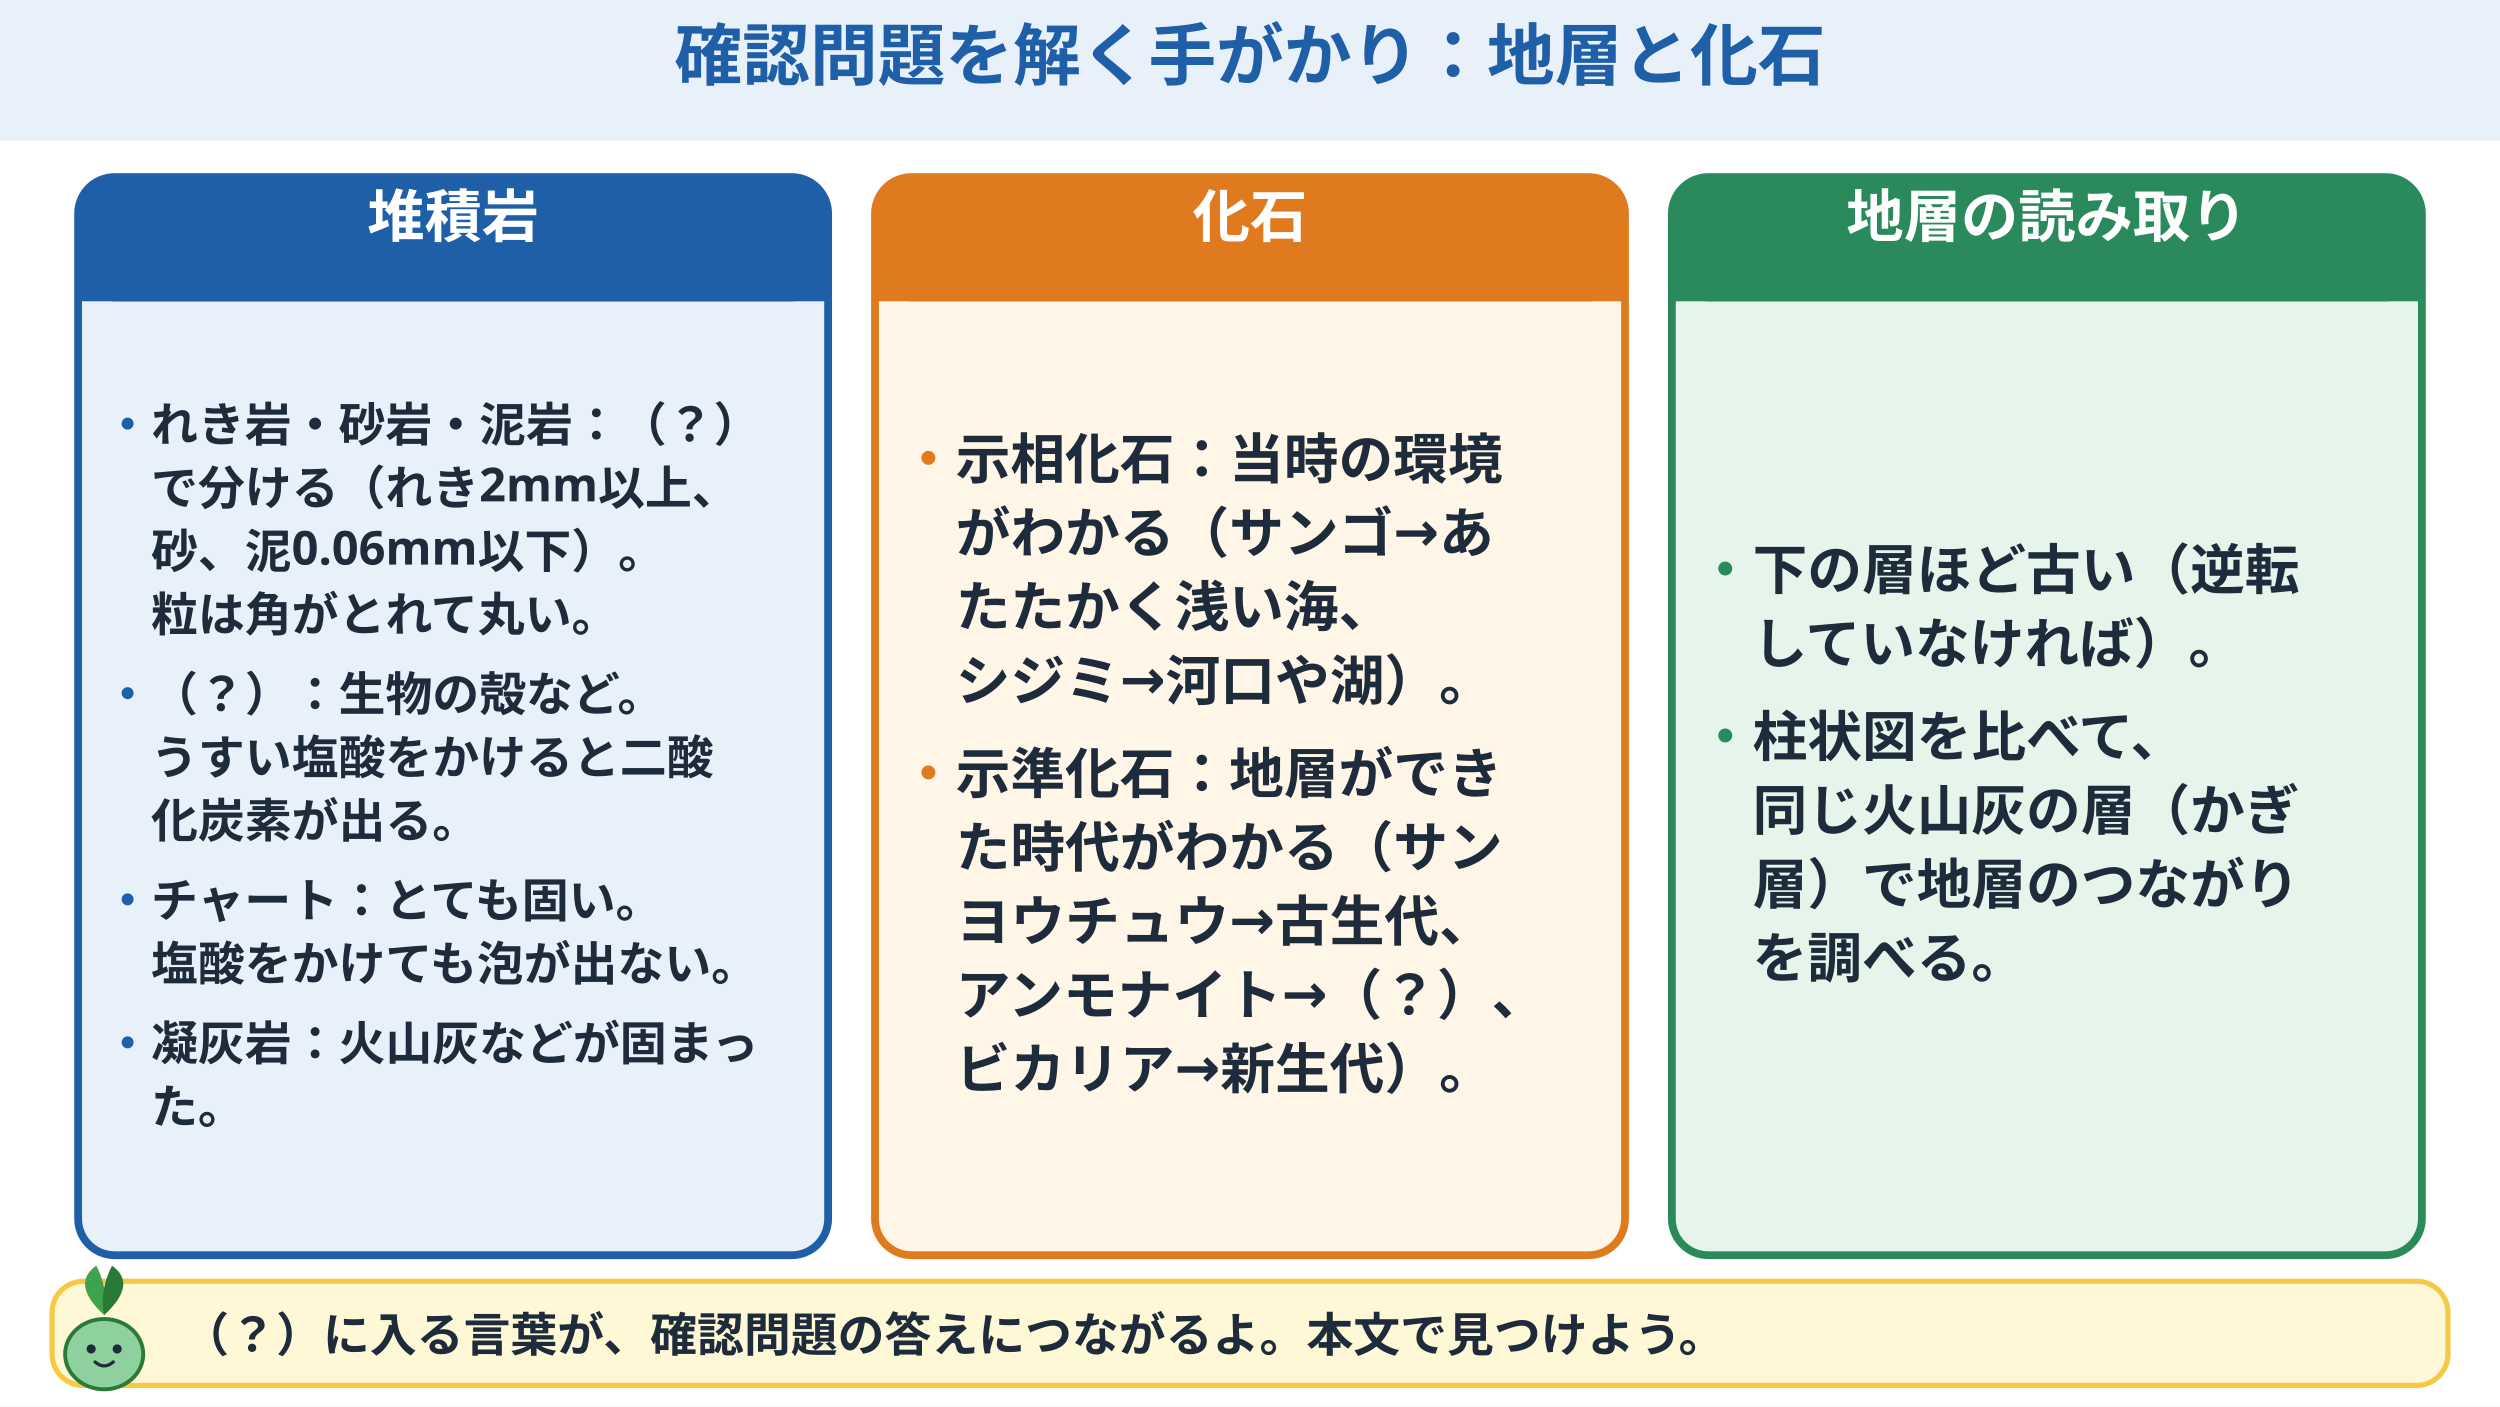
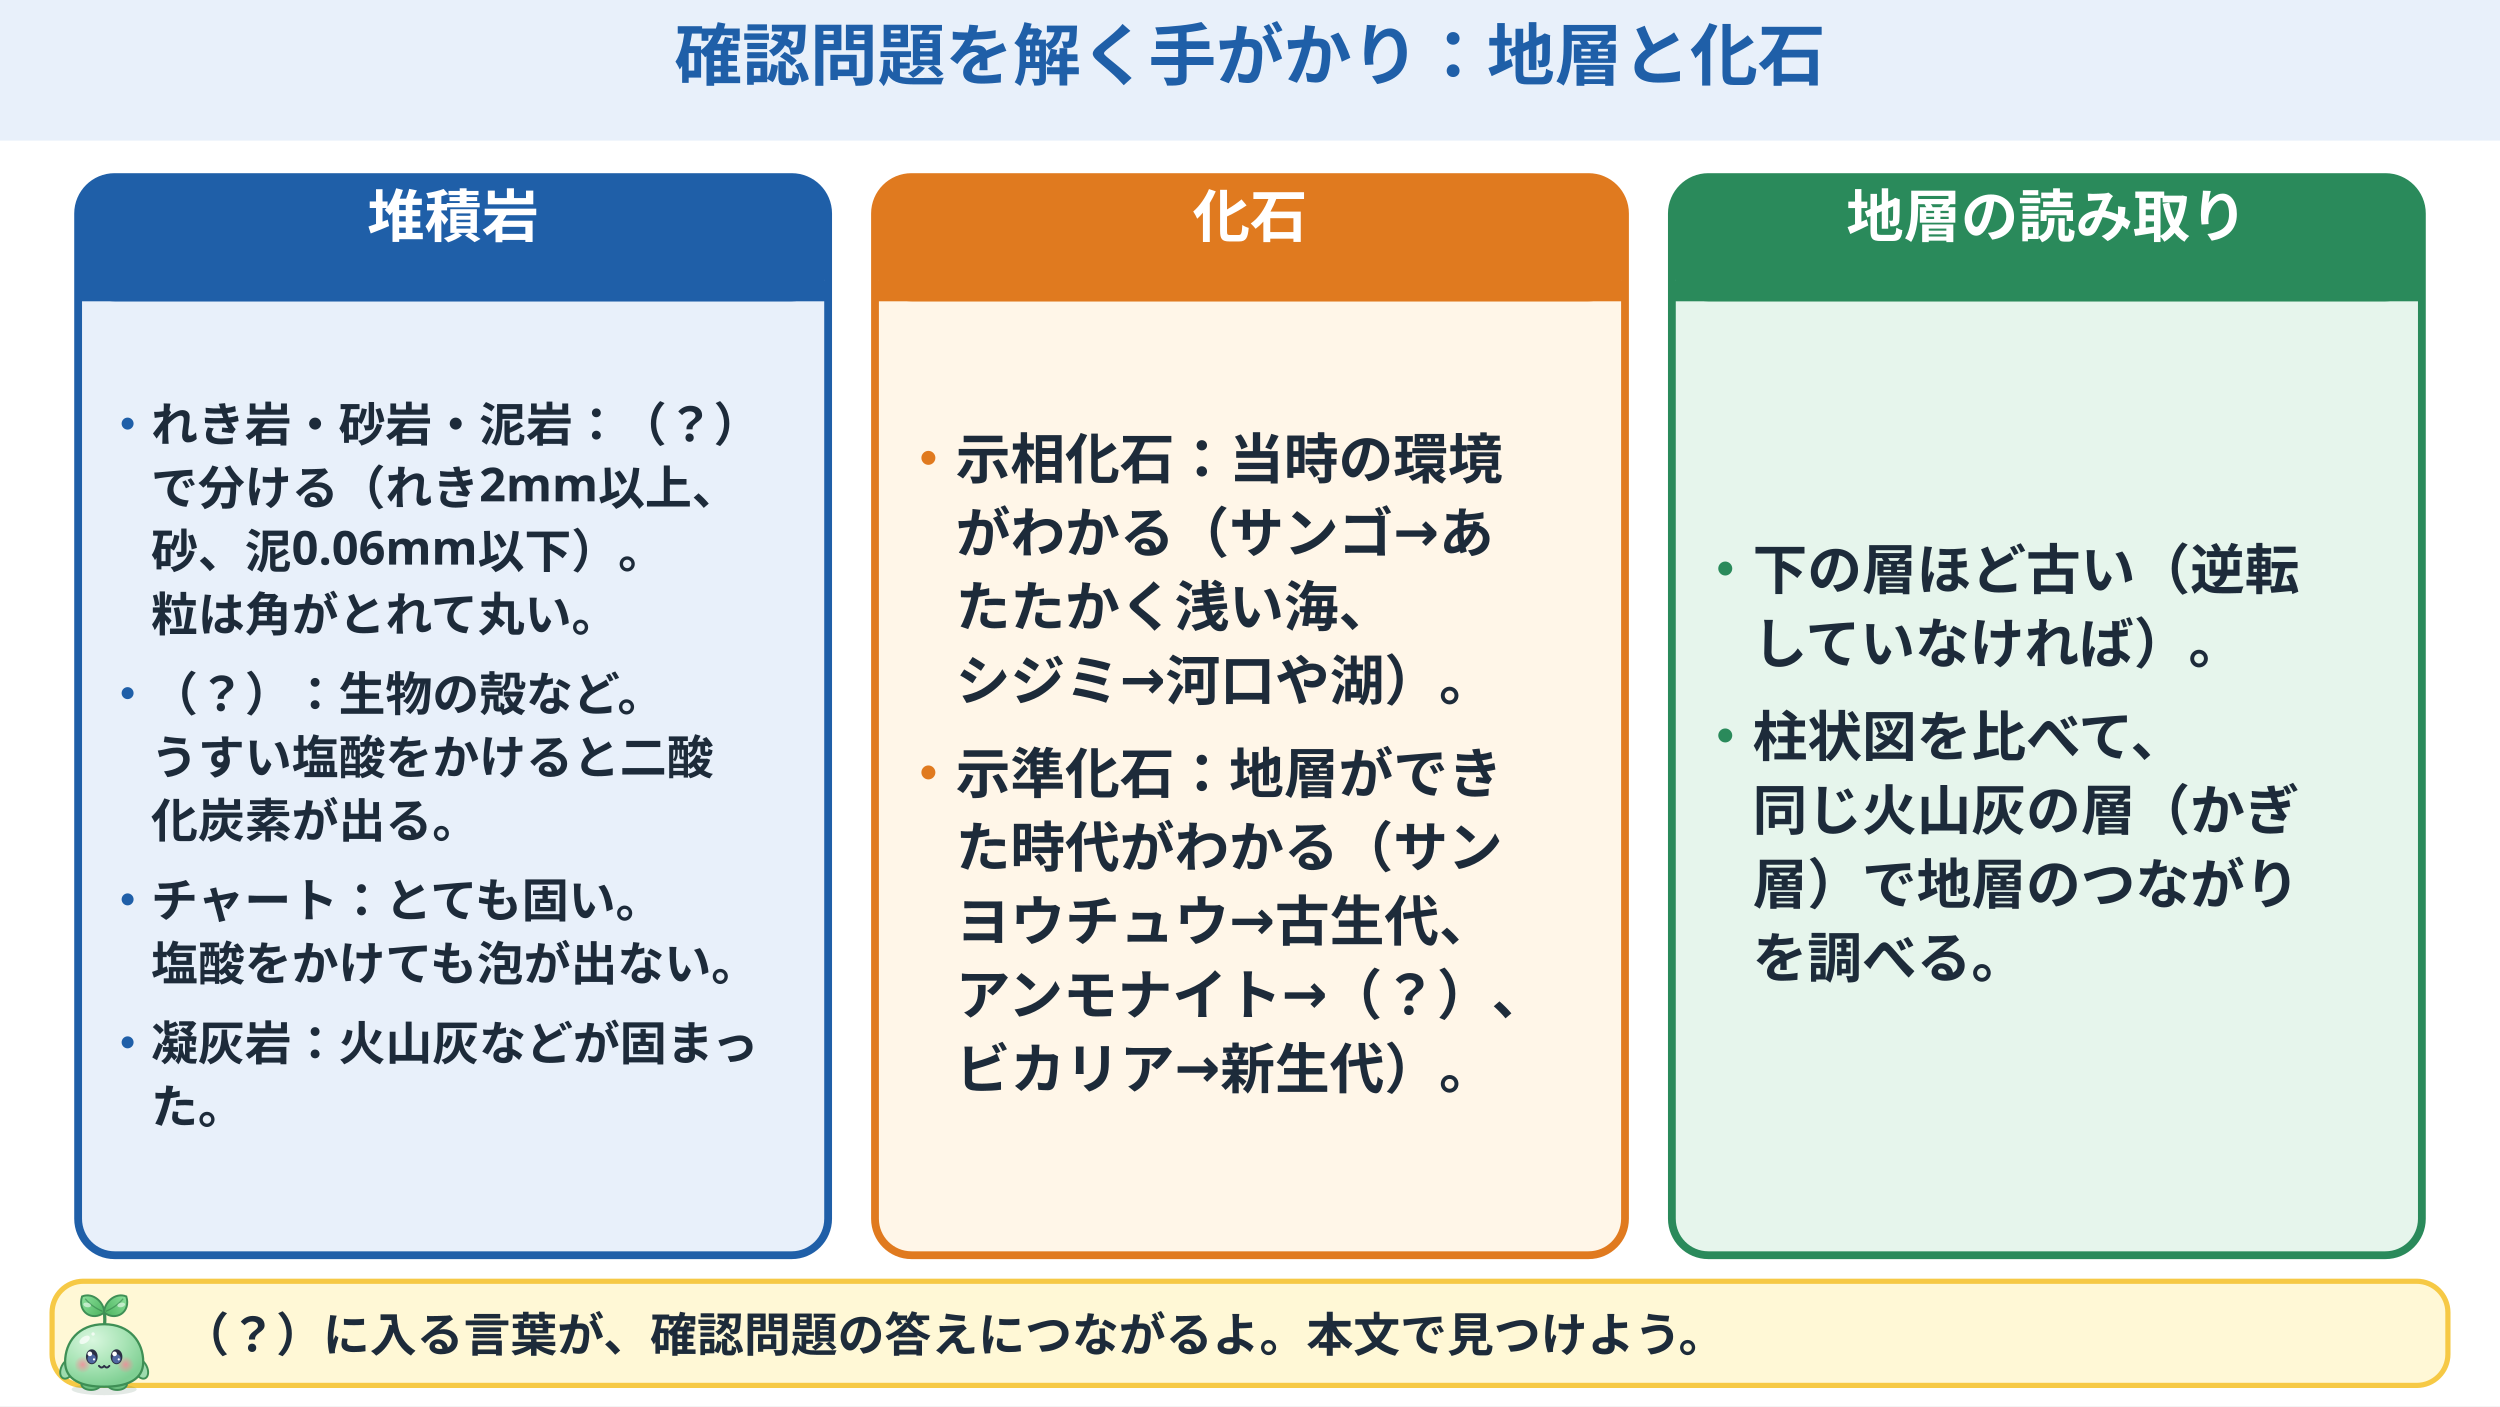
<svg xmlns="http://www.w3.org/2000/svg" viewBox="0 0 960 540" width="960" height="540" font-family="&quot;Hiragino Sans&quot;,&quot;Hiragino Kaku Gothic ProN&quot;,&quot;Noto Sans JP&quot;,&quot;Yu Gothic&quot;,sans-serif" role="img" aria-label="確認問題を解く手がかり：地層と化石">
  <rect width="960" height="540" fill="#ffffff" />
  <rect x="0.0" y="0.0" width="960.0" height="54.0" rx="0" fill="#e8f0fa" />
  <text x="480.0" y="30.6" font-size="26" font-weight="800" fill="#1f5fa8" text-anchor="middle" data-box="title">確認問題を解く手がかり：地層と化石</text>
  <g data-id="b2">
    <rect x="30.0" y="68.0" width="288.0" height="414.0" rx="14" fill="#e8f0fa" stroke="#1f5fa8" stroke-width="3" />
    <rect x="30.0" y="68.0" width="288.0" height="47.7" rx="14" fill="#1f5fa8" />
    <rect x="30.0" y="107.7" width="288.0" height="8.0" rx="0" fill="#1f5fa8" />
    <text x="174.0" y="91.0" font-size="22" font-weight="800" fill="#fff" text-anchor="middle" data-box="b2">堆積岩</text>
    <text x="40.0" y="169.5" font-size="18" font-weight="700" fill="#1f5fa8" text-anchor="start" data-box="b2">・</text>
    <text x="58.0" y="169.5" font-size="18" font-weight="700" fill="#1d2b3a" text-anchor="start" data-box="b2">れき岩・砂岩・泥岩：（？）</text>
    <text x="58.0" y="193.8" font-size="18" font-weight="700" fill="#1d2b3a" text-anchor="start" data-box="b2">で分ける（れき2mm以上、</text>
    <text x="58.0" y="218.1" font-size="18" font-weight="700" fill="#1d2b3a" text-anchor="start" data-box="b2">砂、泥0.06mm以下）。</text>
    <text x="58.0" y="242.4" font-size="18" font-weight="700" fill="#1d2b3a" text-anchor="start" data-box="b2">粒は角がとれて丸い。</text>
    <text x="40.0" y="273.0" font-size="18" font-weight="700" fill="#1f5fa8" text-anchor="start" data-box="b2">・</text>
    <text x="58.0" y="273.0" font-size="18" font-weight="700" fill="#1d2b3a" text-anchor="start" data-box="b2">（？）：生物の殻など。</text>
    <text x="58.0" y="297.3" font-size="18" font-weight="700" fill="#1d2b3a" text-anchor="start" data-box="b2">うすい塩酸をかけると二酸</text>
    <text x="58.0" y="321.6" font-size="18" font-weight="700" fill="#1d2b3a" text-anchor="start" data-box="b2">化炭素が出る。</text>
    <text x="40.0" y="352.2" font-size="18" font-weight="700" fill="#1f5fa8" text-anchor="start" data-box="b2">・</text>
    <text x="58.0" y="352.2" font-size="18" font-weight="700" fill="#1d2b3a" text-anchor="start" data-box="b2">チャート：とても固い。</text>
    <text x="58.0" y="376.5" font-size="18" font-weight="700" fill="#1d2b3a" text-anchor="start" data-box="b2">塩酸をかけても泡が出ない。</text>
    <text x="40.0" y="407.1" font-size="18" font-weight="700" fill="#1f5fa8" text-anchor="start" data-box="b2">・</text>
    <text x="58.0" y="407.1" font-size="18" font-weight="700" fill="#1d2b3a" text-anchor="start" data-box="b2">凝灰岩：火山灰などが固まっ</text>
    <text x="58.0" y="431.4" font-size="18" font-weight="700" fill="#1d2b3a" text-anchor="start" data-box="b2">た。</text>
  </g>
  <g data-id="b23">
    <rect x="336.0" y="68.0" width="288.0" height="414.0" rx="14" fill="#fff6e8" stroke="#e07a1f" stroke-width="3" />
    <rect x="336.0" y="68.0" width="288.0" height="47.7" rx="14" fill="#e07a1f" />
    <rect x="336.0" y="107.7" width="288.0" height="8.0" rx="0" fill="#e07a1f" />
    <text x="480.0" y="91.0" font-size="22" font-weight="800" fill="#fff" text-anchor="middle" data-box="b23">化石</text>
    <text x="346.0" y="183.8" font-size="21" font-weight="700" fill="#e07a1f" text-anchor="start" data-box="b23">・</text>
    <text x="367.0" y="183.8" font-size="21" font-weight="700" fill="#1d2b3a" text-anchor="start" data-box="b23">示相化石：当時の環境</text>
    <text x="367.0" y="212.2" font-size="21" font-weight="700" fill="#1d2b3a" text-anchor="start" data-box="b23">がわかる（サンゴ→あ</text>
    <text x="367.0" y="240.5" font-size="21" font-weight="700" fill="#1d2b3a" text-anchor="start" data-box="b23">たたかく浅い海、</text>
    <text x="367.0" y="268.9" font-size="21" font-weight="700" fill="#1d2b3a" text-anchor="start" data-box="b23">シジミ→河口や湖）。</text>
    <text x="346.0" y="304.6" font-size="21" font-weight="700" fill="#e07a1f" text-anchor="start" data-box="b23">・</text>
    <text x="367.0" y="304.6" font-size="21" font-weight="700" fill="#1d2b3a" text-anchor="start" data-box="b23">示準化石：地層ができ</text>
    <text x="367.0" y="332.9" font-size="21" font-weight="700" fill="#1d2b3a" text-anchor="start" data-box="b23">た時代がわかる（サン</text>
    <text x="367.0" y="361.3" font-size="21" font-weight="700" fill="#1d2b3a" text-anchor="start" data-box="b23">ヨウチュウ→古生代、</text>
    <text x="367.0" y="389.6" font-size="21" font-weight="700" fill="#1d2b3a" text-anchor="start" data-box="b23">アンモナイト→（？）、</text>
    <text x="367.0" y="418.0" font-size="21" font-weight="700" fill="#1d2b3a" text-anchor="start" data-box="b23">ビカリア→新生代）。</text>
  </g>
  <g data-id="b40">
    <rect x="642.0" y="68.0" width="288.0" height="414.0" rx="14" fill="#e6f5ec" stroke="#2a8a5b" stroke-width="3" />
    <rect x="642.0" y="68.0" width="288.0" height="47.7" rx="14" fill="#2a8a5b" />
    <rect x="642.0" y="107.7" width="288.0" height="8.0" rx="0" fill="#2a8a5b" />
    <text x="786.0" y="91.0" font-size="22" font-weight="800" fill="#fff" text-anchor="middle" data-box="b40">地層の読み取り</text>
    <text x="652.0" y="226.3" font-size="21" font-weight="700" fill="#2a8a5b" text-anchor="start" data-box="b40">・</text>
    <text x="673.0" y="226.3" font-size="21" font-weight="700" fill="#1d2b3a" text-anchor="start" data-box="b40">下の層ほど古い（逆転</text>
    <text x="673.0" y="254.7" font-size="21" font-weight="700" fill="#1d2b3a" text-anchor="start" data-box="b40">していなければ）。</text>
    <text x="652.0" y="290.4" font-size="21" font-weight="700" fill="#2a8a5b" text-anchor="start" data-box="b40">・</text>
    <text x="673.0" y="290.4" font-size="21" font-weight="700" fill="#1d2b3a" text-anchor="start" data-box="b40">柱状図を比べて、</text>
    <text x="673.0" y="318.7" font-size="21" font-weight="700" fill="#1d2b3a" text-anchor="start" data-box="b40">同じ火山灰の層（かぎ</text>
    <text x="673.0" y="347.1" font-size="21" font-weight="700" fill="#1d2b3a" text-anchor="start" data-box="b40">層）で地層のつながり</text>
    <text x="673.0" y="375.4" font-size="21" font-weight="700" fill="#1d2b3a" text-anchor="start" data-box="b40">を調べる。</text>
  </g>
  <rect x="20.0" y="492.0" width="920.0" height="40.0" rx="12" fill="#fff8d6" stroke="#f6c945" stroke-width="2" />
  <text x="70.0" y="519.0" font-size="18" font-weight="700" fill="#1d2b3a" text-anchor="start">（？）に入る言葉が、確認問題の答えにつながるよ。本文で見つけよう。</text>
-   <g transform="translate(40,520) scale(0.5)">
-     <path d="M0,-30 Q-26,-54 -6,-68 Q4,-48 0,-30Z" fill="#3fa34d" />
-     <path d="M0,-30 Q26,-54 6,-68 Q-4,-48 0,-30Z" fill="#2a7a37" />
-     <ellipse cx="0" cy="0" rx="30" ry="27" fill="#8fd19e" stroke="#2a7a37" stroke-width="3" />
-     <circle cx="-10" cy="-4" r="3.5" fill="#1d2b3a" />
-     <circle cx="10" cy="-4" r="3.5" fill="#1d2b3a" />
-     <path d="M-7,6 Q0,12 7,6" fill="none" stroke="#1d2b3a" stroke-width="2.5" stroke-linecap="round" />
+   <defs>
+     <radialGradient id="nb1b" cx="35%" cy="25%" r="75%">
+       <stop offset="0" stop-color="#d9f7df" />
+       <stop offset=".55" stop-color="#a9e4b6" />
+       <stop offset="1" stop-color="#7fcf93" />
+     </radialGradient>
+     <linearGradient id="nb1l" x1="0" y1="1" x2="0" y2="0">
+       <stop offset="0" stop-color="#4fb562" />
+       <stop offset="1" stop-color="#8be09a" />
+     </linearGradient>
+     <radialGradient id="nb1c">
+       <stop offset="0" stop-color="#ff8096" stop-opacity=".75" />
+       <stop offset="1" stop-color="#ff8096" stop-opacity="0" />
+     </radialGradient>
+   </defs>
+   <g transform="translate(40,520) scale(0.25)">
+     <ellipse cx="0" cy="54" rx="50" ry="9" fill="#285a3c" fill-opacity=".13" />
+     <ellipse cx="-20" cy="46" rx="15" ry="9" fill="#6cbf80" stroke="#3e8f55" stroke-width="3" />
+     <ellipse cx="20" cy="46" rx="15" ry="9" fill="#6cbf80" stroke="#3e8f55" stroke-width="3" />
+     <g transform="rotate(0 0 -44)">
+       <path d="M0,-38 Q2,-54 0,-66" fill="none" stroke="#3e8f55" stroke-width="5" stroke-linecap="round" />
+       <g transform="translate(0,-64) rotate(-54)">
+         <path d="M0,0 C-22,-6 -24,-34 0,-42 C16,-32 12,-8 0,0Z" fill="url(#nb1l)" stroke="#3e8f55" stroke-width="3" />
+         <path d="M0,-3 Q-4,-20 0,-36" fill="none" stroke="#2e7846" stroke-opacity=".55" stroke-width="2" />
+         <ellipse cx="-6" cy="-28" rx="3.5" ry="6" fill="#fff" fill-opacity=".55" transform="rotate(-23 -6 -28)" />
+       </g>
+       <g transform="translate(0,-64) rotate(54)">
+         <path d="M0,0 C22,-6 24,-34 0,-42 C-16,-32 -12,-8 0,0Z" fill="url(#nb1l)" stroke="#3e8f55" stroke-width="3" />
+         <path d="M0,-3 Q4,-20 0,-36" fill="none" stroke="#2e7846" stroke-opacity=".55" stroke-width="2" />
+         <ellipse cx="6" cy="-28" rx="3.5" ry="6" fill="#fff" fill-opacity=".55" transform="rotate(23 6 -28)" />
+       </g>
+     </g>
+     <ellipse cx="0" cy="14" rx="10" ry="16" fill="#9edbae" stroke="#3e8f55" stroke-width="3" transform="translate(-50,10) rotate(26)" />
+     <ellipse cx="0" cy="14" rx="10" ry="16" fill="#9edbae" stroke="#3e8f55" stroke-width="3" transform="translate(50,10) rotate(-26)" />
+     <path d="M0,-46 C40,-46 60,-18 60,12 C60,40 34,50 0,50 C-34,50 -60,40 -60,12 C-60,-18 -40,-46 0,-46Z" fill="url(#nb1b)" stroke="#3e8f55" stroke-width="3.5" />
+     <ellipse cx="-30" cy="-22" rx="9" ry="5" fill="#fff" fill-opacity=".7" transform="rotate(-34 -30 -22)" />
+     <circle cx="-17" cy="-31" r="2.6" fill="#fff" fill-opacity=".7" />
+     <circle cx="-33" cy="16" r="13" fill="url(#nb1c)" />
+     <circle cx="33" cy="16" r="13" fill="url(#nb1c)" />
+     <ellipse cx="-19" cy="4" rx="9" ry="11.5" fill="#2b2f45" />
+     <ellipse cx="-19.0" cy="7.0" rx="6.5" ry="7.0" fill="#6e96eb" fill-opacity=".55" />
+     <circle cx="-22" cy="-0.5" r="3.6" fill="#fff" />
+     <circle cx="-15.6" cy="8.0" r="1.7" fill="#fff" />
+     <ellipse cx="19" cy="4" rx="9" ry="11.5" fill="#2b2f45" />
+     <ellipse cx="19.0" cy="7.0" rx="6.5" ry="7.0" fill="#6e96eb" fill-opacity=".55" />
+     <circle cx="16" cy="-0.5" r="3.6" fill="#fff" />
+     <circle cx="22.4" cy="8.0" r="1.7" fill="#fff" />
+     <path d="M-8,18 Q-4,23 0,18 Q4,23 8,18" fill="none" stroke="#2b2f45" stroke-width="3" stroke-linecap="round" stroke-linejoin="round" />
  </g>
</svg>
